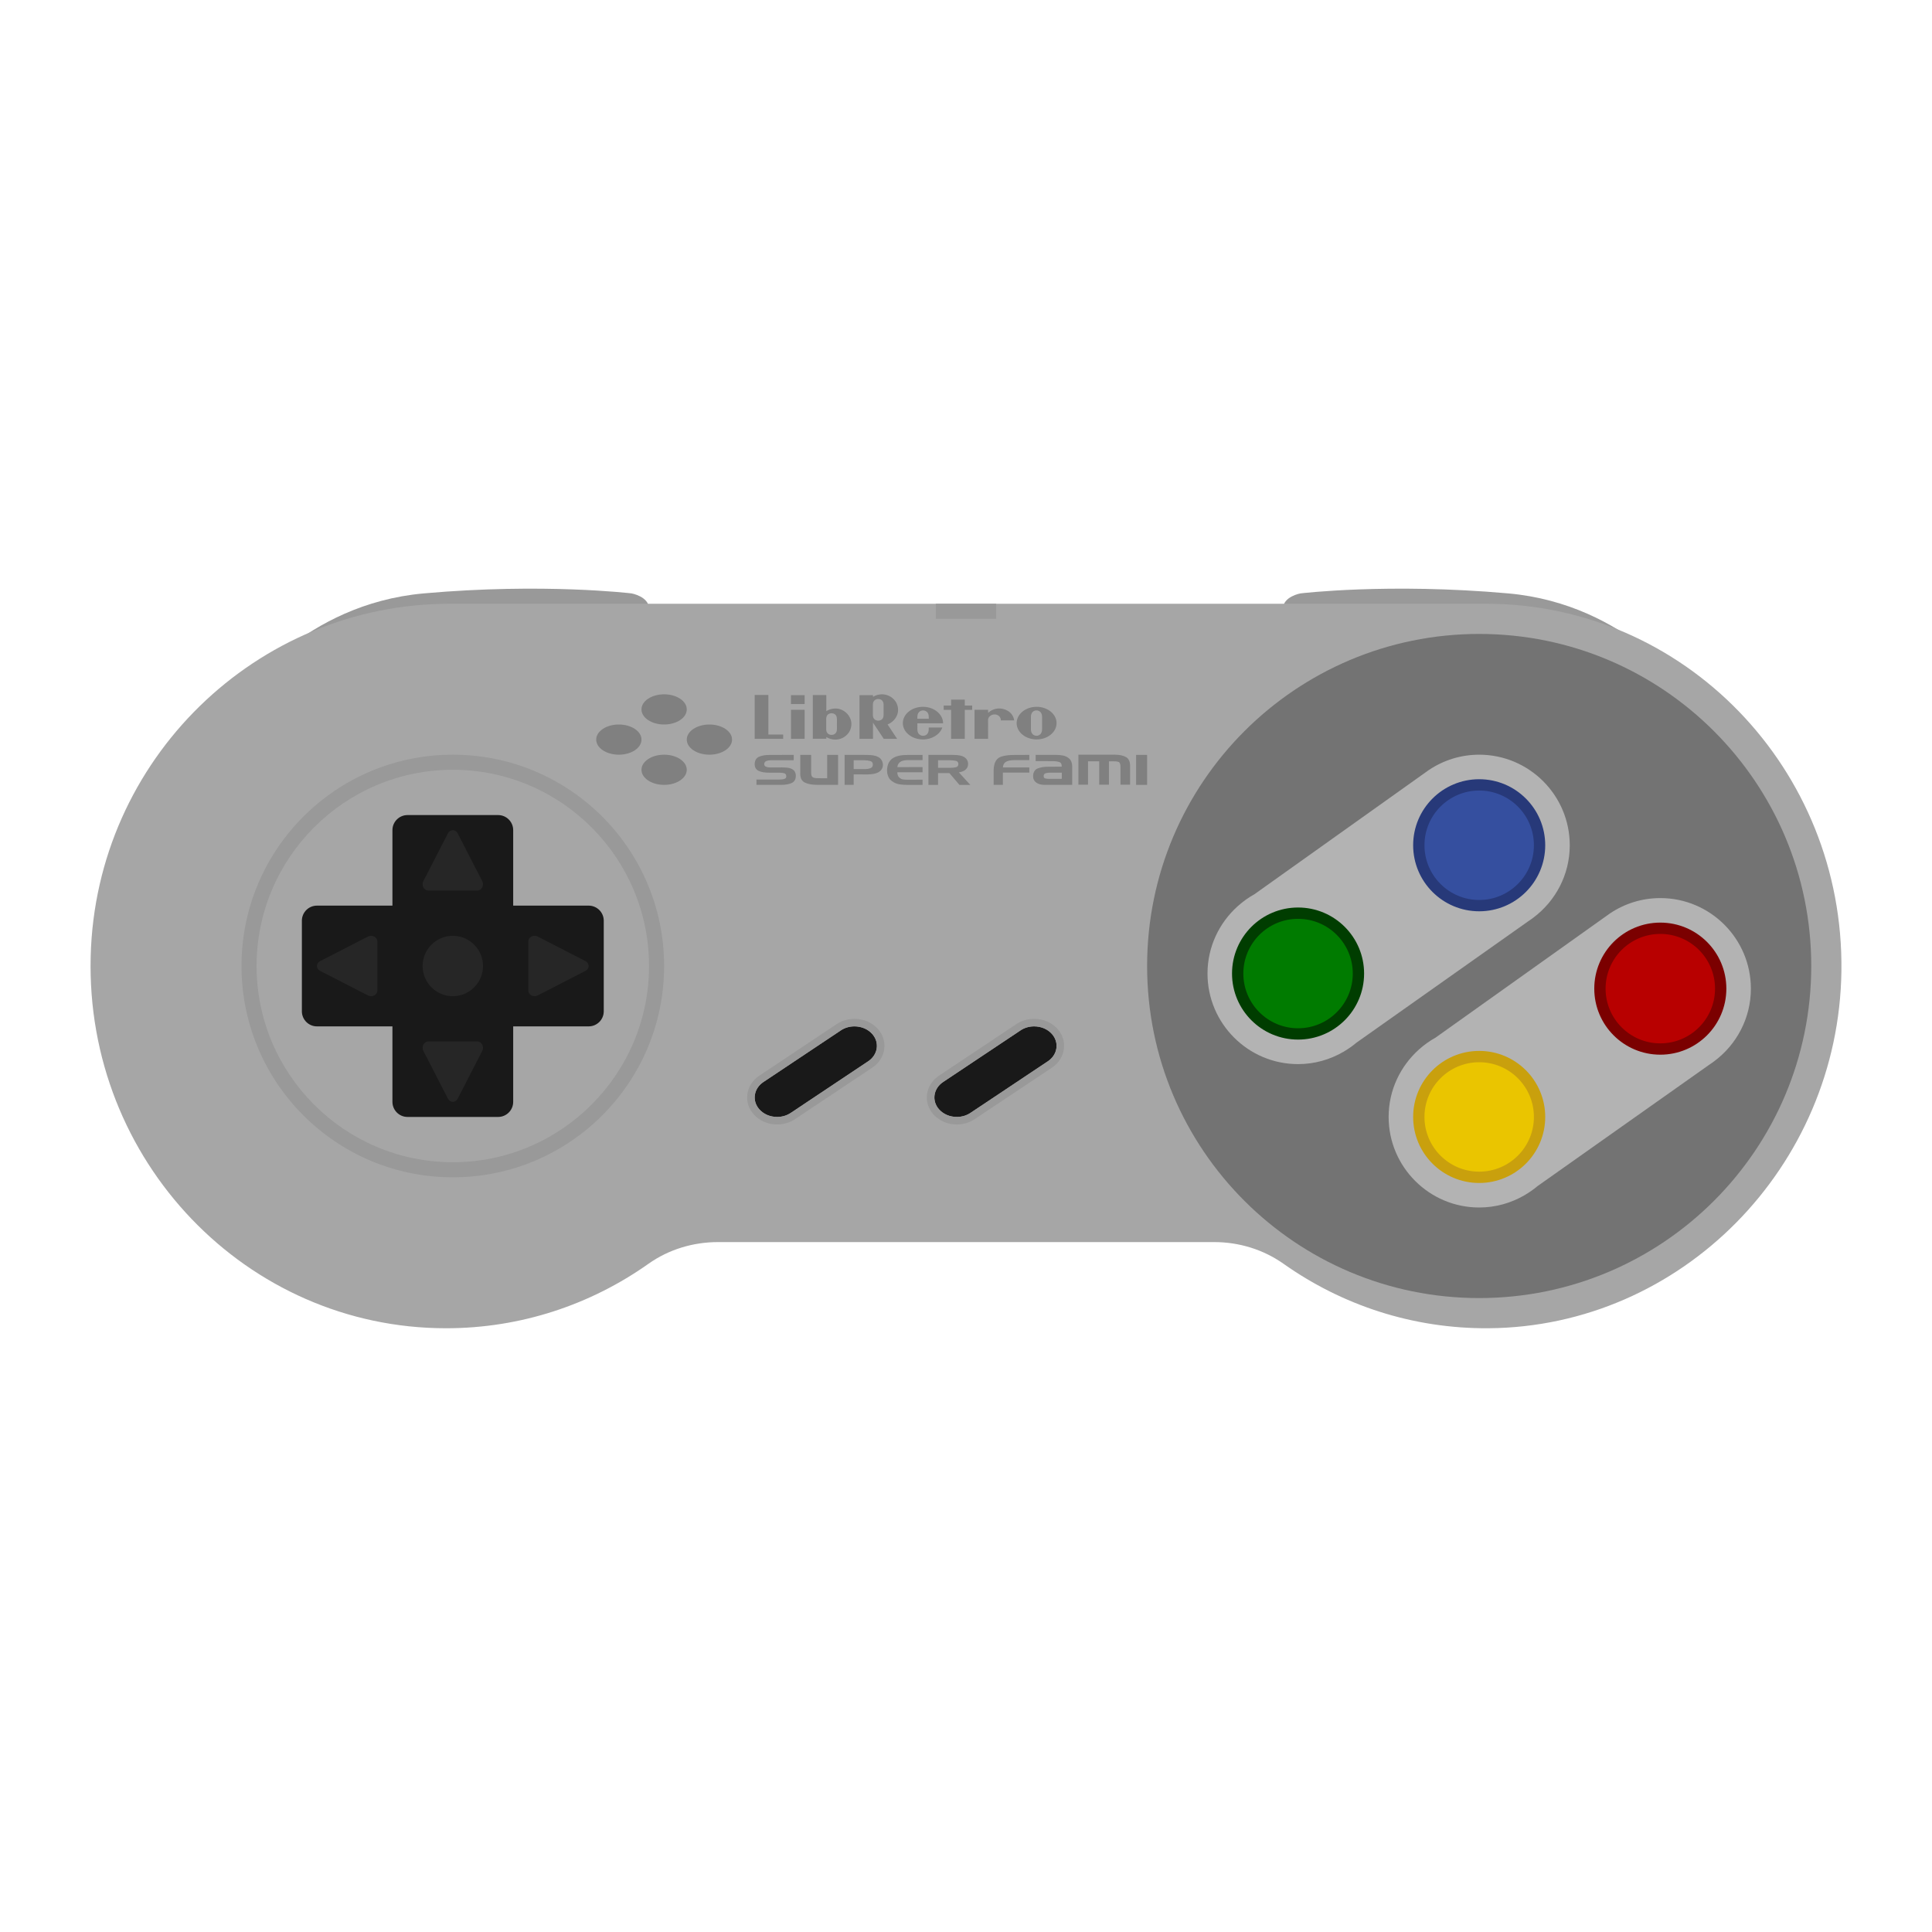
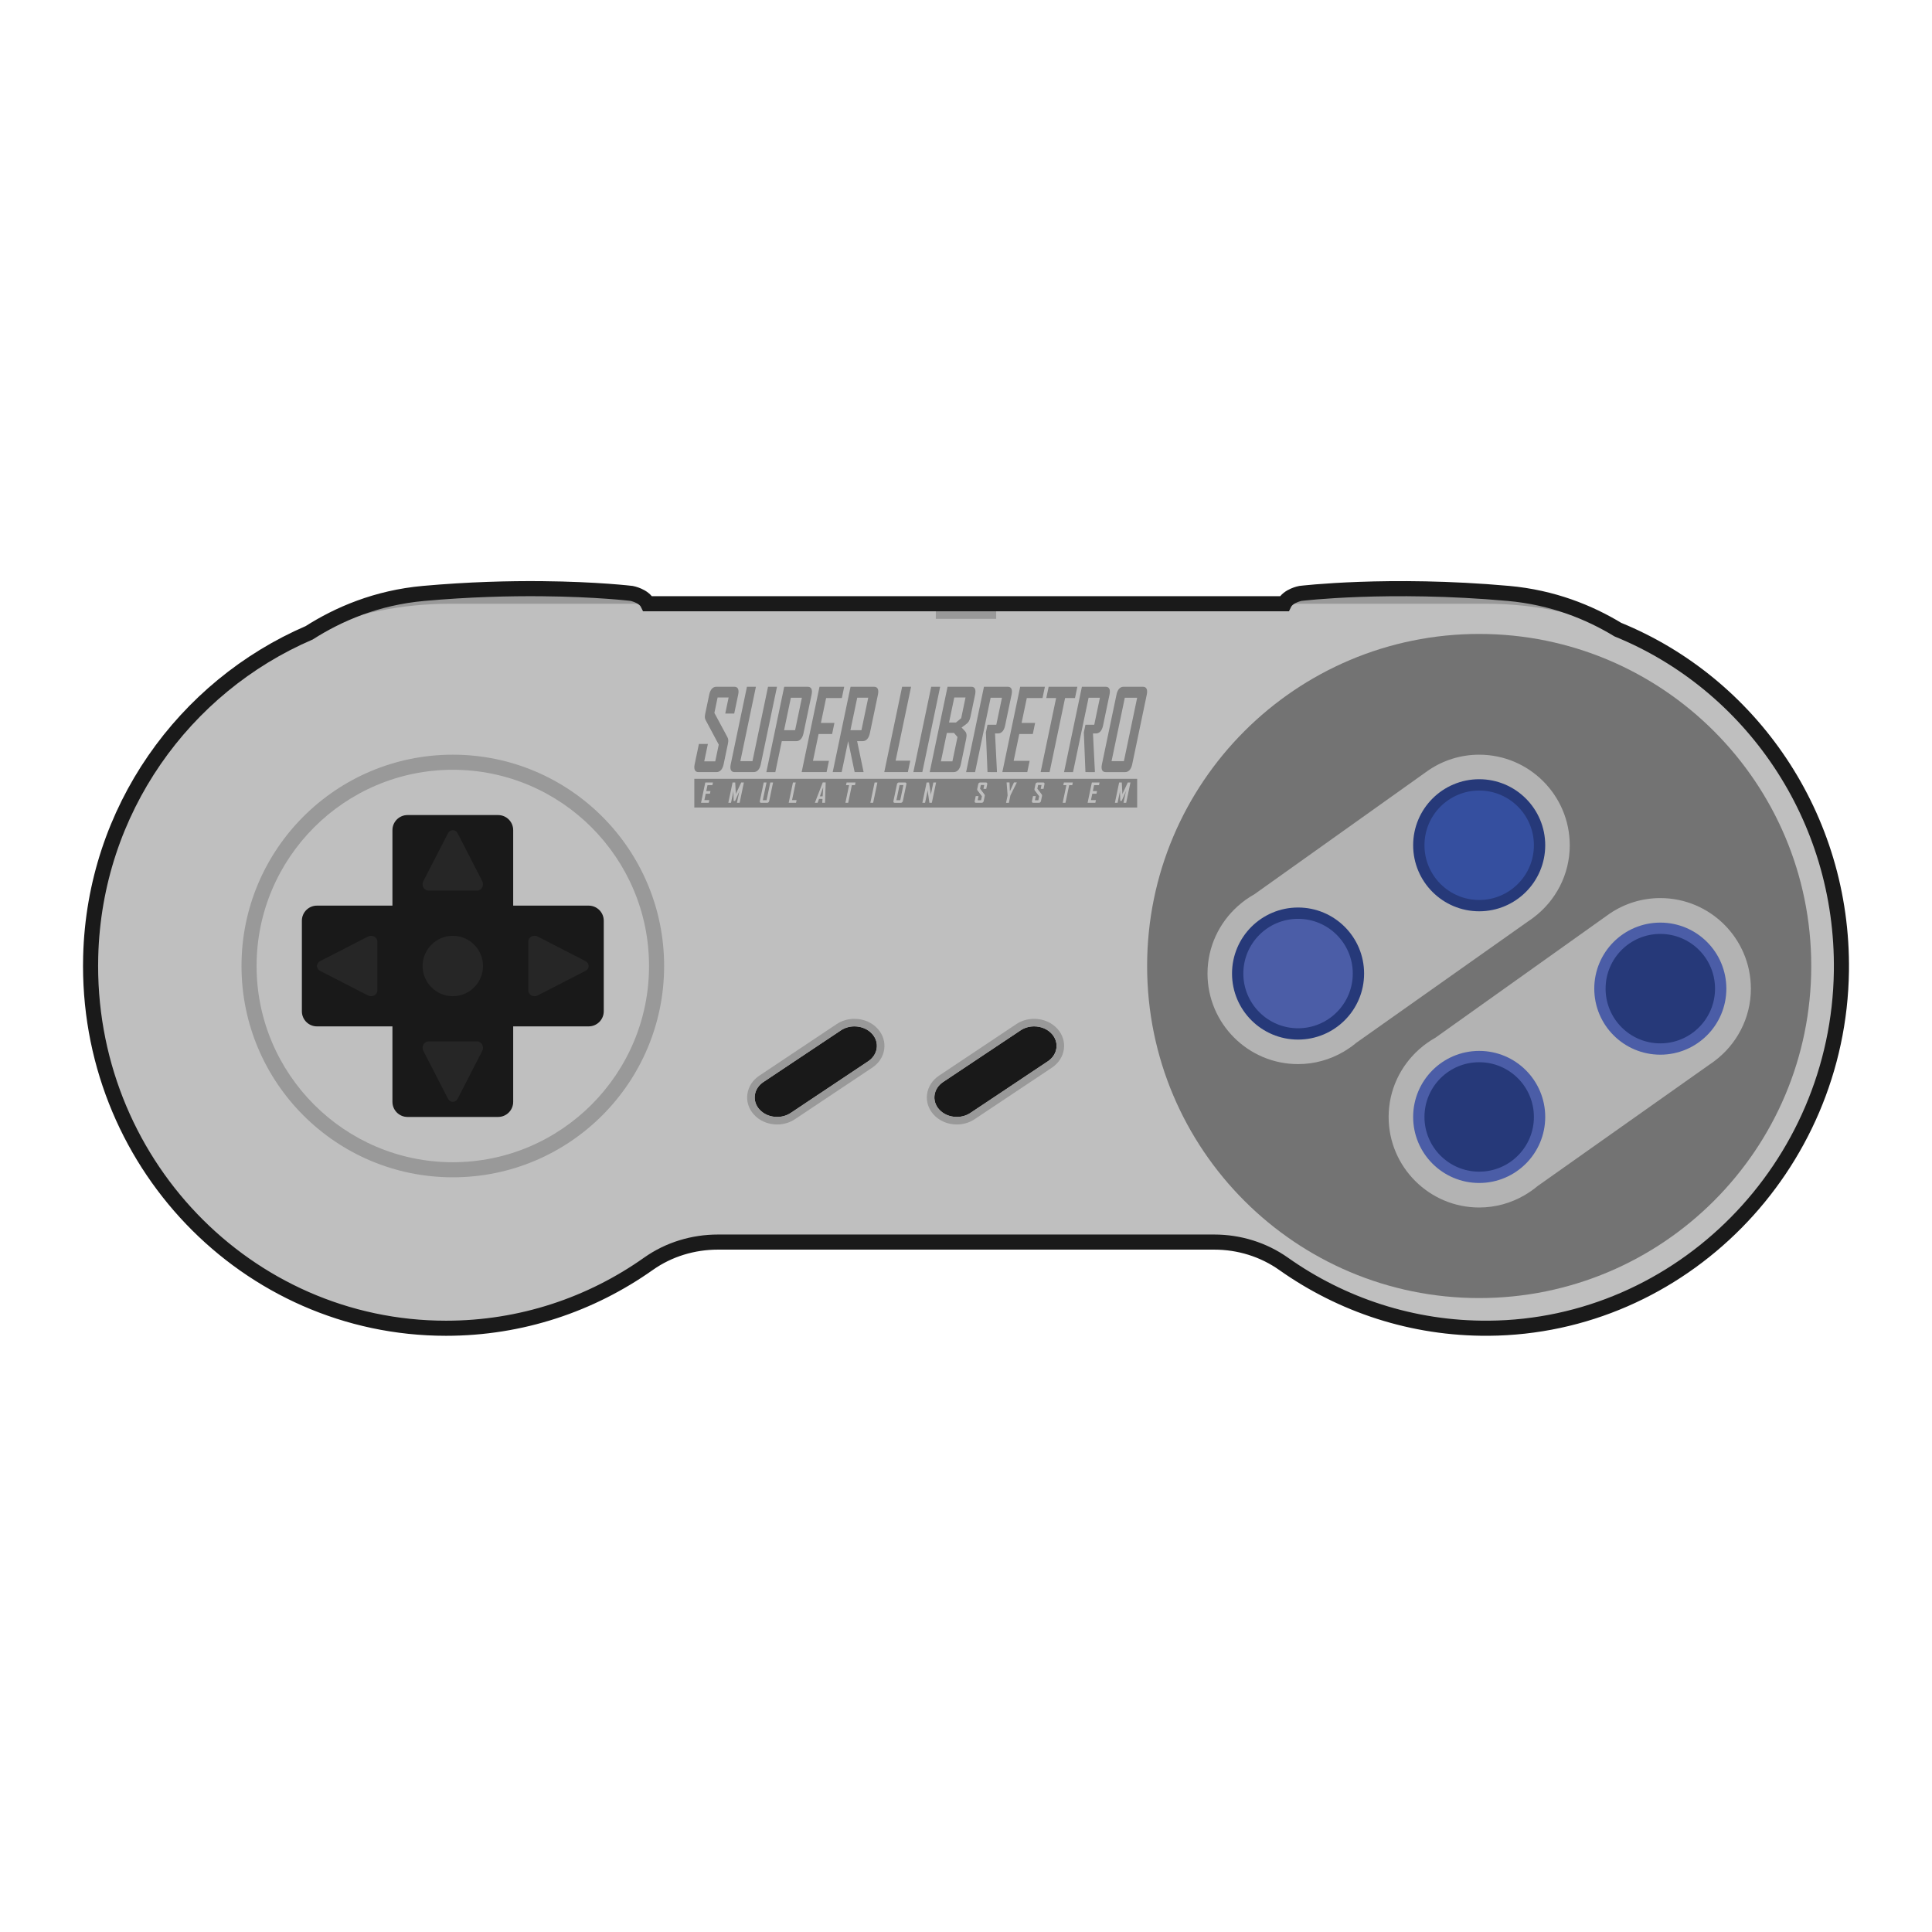
<svg xmlns="http://www.w3.org/2000/svg" viewBox="0 0 341.333 341.333" height="256" width="256" xml:space="preserve" id="svg2" version="1.1">
  <defs id="defs6">
    <clipPath id="clipPath18" clipPathUnits="userSpaceOnUse">
      <path id="path16" d="M 0,256 H 256 V 0 H 0 Z" />
    </clipPath>
    <clipPath id="clipPath26" clipPathUnits="userSpaceOnUse">
      <path id="path24" d="M 4,186 H 252 V 72 H 4 Z" />
    </clipPath>
  </defs>
  <g id="g22" transform="matrix(1.333333,0,0,-1.333333,0,341.3333)" />
  <path id="path38" style="fill:#999999;fill-opacity:1;fill-rule:nonzero;stroke:none;stroke-width:1.333" d="m 298.667,122.667 c 0,0 -11.031,-15.939 -32.192,-17.828 -21.161,-1.888 -36.721,0 -36.721,0 0,0 -3.061,0.54 -3.087,2.699 l 72,15.129" />
  <path id="path42" style="fill:#999999;fill-opacity:1;fill-rule:nonzero;stroke:none;stroke-width:1.333" d="m 42.667,122.667 c 0,0 11.031,-15.939 32.192,-17.828 21.161,-1.888 36.721,0 36.721,0 0,0 3.061,0.54 3.087,2.699 l -72,15.129" />
-   <path id="path46" style="fill:#a6a6a6;fill-opacity:1;fill-rule:nonzero;stroke:none;stroke-width:1.333" d="M 262.532,106.667 H 79.466 c -34.144,0 -62.557,27.509 -63.444,62.295 -0.923,36.125 27.539,65.705 62.779,65.705 13.292,0 25.617,-4.211 35.767,-11.391 3.593,-2.543 7.899,-3.832 12.275,-3.832 h 87.689 c 4.372,0 8.664,1.308 12.256,3.848 10.263,7.253 22.745,11.471 36.203,11.373 33.997,-0.248 61.868,-28.451 62.337,-63.095 0.484,-35.76 -27.816,-64.904 -62.796,-64.904" />
+   <path id="path46" style="fill:#bfbfbf;fill-opacity:1;fill-rule:nonzero;stroke:none;stroke-width:1.333" d="M 262.532,106.667 H 79.466 c -34.144,0 -62.557,27.509 -63.444,62.295 -0.923,36.125 27.539,65.705 62.779,65.705 13.292,0 25.617,-4.211 35.767,-11.391 3.593,-2.543 7.899,-3.832 12.275,-3.832 h 87.689 c 4.372,0 8.664,1.308 12.256,3.848 10.263,7.253 22.745,11.471 36.203,11.373 33.997,-0.248 61.868,-28.451 62.337,-63.095 0.484,-35.76 -27.816,-64.904 -62.796,-64.904" />
  <path id="path50" style="fill:#737373;fill-opacity:1;fill-rule:nonzero;stroke:none;stroke-width:1.333" d="m 320,170.667 c 0,32.401 -26.265,58.667 -58.667,58.667 -32.401,0 -58.667,-26.265 -58.667,-58.667 0,-32.401 26.265,-58.667 58.667,-58.667 32.401,0 58.667,26.265 58.667,58.667" />
  <path id="path54" style="fill:#191919;fill-opacity:1;fill-rule:nonzero;stroke:none;stroke-width:1.333" d="M 104,160 H 90.667 V 146.667 C 90.667,145.193 89.473,144 88,144 H 72 c -1.473,0 -2.667,1.193 -2.667,2.667 V 160 H 56 c -1.473,0 -2.667,1.193 -2.667,2.667 v 16 c 0,1.473 1.193,2.667 2.667,2.667 h 13.333 v 13.333 c 0,1.473 1.193,2.667 2.667,2.667 H 88 c 1.473,0 2.667,-1.193 2.667,-2.667 V 181.333 H 104 c 1.473,0 2.667,-1.193 2.667,-2.667 v -16 C 106.667,161.193 105.473,160 104,160" />
  <path id="path58" style="fill:#262626;fill-opacity:1;fill-rule:nonzero;stroke:none;stroke-width:1.333" d="m 74.667,170.667 c 0,-2.945 2.388,-5.333 5.333,-5.333 2.945,0 5.333,2.388 5.333,5.333 0,2.945 -2.388,5.333 -5.333,5.333 -2.945,0 -5.333,-2.388 -5.333,-5.333" />
  <path id="path62" style="fill:#b3b3b3;fill-opacity:1;fill-rule:nonzero;stroke:none;stroke-width:1.333" d="m 277.333,149.333 c 0,-8.823 -7.177,-16 -16,-16 -3.273,0 -6.319,0.992 -8.857,2.687 l -0.001,-0.003 -0.027,0.02 c -0.071,0.047 -0.137,0.099 -0.208,0.147 l -30.633,21.815 c -1.031,0.571 -1.983,1.26 -2.859,2.036 l -0.081,0.057 0.007,0.009 c -3.268,2.932 -5.34,7.173 -5.34,11.899 0,8.823 7.177,16 16,16 2.913,0 5.639,-0.795 7.993,-2.161 l 0.007,0.009 0.136,-0.095 c 0.767,-0.456 1.497,-0.964 2.175,-1.537 l 30.359,-21.455 c 0.313,-0.203 0.613,-0.42 0.911,-0.644 l 0.005,-0.003 v -0.001 c 3.885,-2.921 6.415,-7.555 6.415,-12.78" />
-   <path id="path66" style="fill:#007b00;fill-opacity:1;fill-rule:nonzero;stroke:#003d00;stroke-width:2;stroke-opacity:1;stroke-miterlimit:4;stroke-dasharray:none" d="m 229.333,161.333 c -5.891,0 -10.667,4.776 -10.667,10.667 0,5.891 4.776,10.667 10.667,10.667 5.891,0 10.667,-4.776 10.667,-10.667 0,-5.891 -4.776,-10.667 -10.667,-10.667" />
-   <path id="path74" style="fill:#354f9f;fill-opacity:1;fill-rule:nonzero;stroke:#273979;stroke-width:2;stroke-opacity:1;stroke-miterlimit:4;stroke-dasharray:none" d="m 261.333,138.667 c -5.891,0 -10.667,4.776 -10.667,10.667 0,5.891 4.776,10.667 10.667,10.667 5.891,0 10.667,-4.776 10.667,-10.667 0,-5.891 -4.776,-10.667 -10.667,-10.667" />
-   <path id="path82" style="fill:#b3b3b3;fill-opacity:1;fill-rule:nonzero;stroke:none;stroke-width:2;stroke-miterlimit:4;stroke-dasharray:none" d="m 309.333,174.667 c 0,-8.823 -7.177,-16 -16,-16 -3.273,0 -6.319,0.992 -8.857,2.687 l -10e-4,-0.003 -0.027,0.02 c -0.071,0.047 -0.137,0.099 -0.208,0.147 L 253.607,183.332 c -1.031,0.571 -1.983,1.26 -2.859,2.036 l -0.081,0.057 0.007,0.009 c -3.268,2.932 -5.34,7.173 -5.34,11.899 0,8.823 7.177,16 16,16 2.913,0 5.639,-0.795 7.993,-2.161 l 0.007,0.009 0.136,-0.095 c 0.767,-0.456 1.497,-0.964 2.175,-1.537 l 30.359,-21.455 c 0.313,-0.203 0.613,-0.42 0.911,-0.644 l 0.005,-0.003 v -0.001 c 3.885,-2.921 6.415,-7.555 6.415,-12.78" />
-   <path id="path86" style="fill:#eac500;fill-opacity:1;fill-rule:nonzero;stroke:#c9a00d;stroke-width:2;stroke-opacity:1;stroke-miterlimit:4;stroke-dasharray:none" d="m 261.333,186.667 c -5.891,0 -10.667,4.776 -10.667,10.667 0,5.891 4.776,10.667 10.667,10.667 5.891,0 10.667,-4.776 10.667,-10.667 0,-5.891 -4.776,-10.667 -10.667,-10.667" />
-   <path id="path94" style="fill:#b80000;fill-opacity:1;fill-rule:nonzero;stroke:#7b0000;stroke-width:2;stroke-opacity:1;stroke-miterlimit:4;stroke-dasharray:none" d="m 293.333,164 c -5.891,0 -10.667,4.776 -10.667,10.667 0,5.891 4.776,10.667 10.667,10.667 5.891,0 10.667,-4.776 10.667,-10.667 0,-5.891 -4.776,-10.667 -10.667,-10.667" />
+   <path id="path66" style="fill:#4b5da7;fill-opacity:1;fill-rule:nonzero;stroke:#263979;stroke-width:2;stroke-opacity:1;stroke-miterlimit:4;stroke-dasharray:none" d="m 229.333,161.333 c -5.891,0 -10.667,4.776 -10.667,10.667 0,5.891 4.776,10.667 10.667,10.667 5.891,0 10.667,-4.776 10.667,-10.667 0,-5.891 -4.776,-10.667 -10.667,-10.667" />
+   <path id="path74" style="fill:#354f9f;fill-opacity:1;fill-rule:nonzero;stroke:#263979;stroke-width:2;stroke-opacity:1;stroke-miterlimit:4;stroke-dasharray:none" d="m 261.333,138.667 c -5.891,0 -10.667,4.776 -10.667,10.667 0,5.891 4.776,10.667 10.667,10.667 5.891,0 10.667,-4.776 10.667,-10.667 0,-5.891 -4.776,-10.667 -10.667,-10.667" />
+   <path id="path82" style="fill:#b3b3b3;fill-opacity:1;fill-rule:nonzero;stroke:none;stroke-width:1.333" d="m 309.333,174.667 c 0,-8.823 -7.177,-16 -16,-16 -3.273,0 -6.319,0.992 -8.857,2.687 l -10e-4,-0.003 -0.027,0.02 c -0.071,0.047 -0.137,0.099 -0.208,0.147 L 253.607,183.332 c -1.031,0.571 -1.983,1.26 -2.859,2.036 l -0.081,0.057 0.007,0.009 c -3.268,2.932 -5.34,7.173 -5.34,11.899 0,8.823 7.177,16 16,16 2.913,0 5.639,-0.795 7.993,-2.161 l 0.007,0.009 0.136,-0.095 c 0.767,-0.456 1.497,-0.964 2.175,-1.537 l 30.359,-21.455 c 0.313,-0.203 0.613,-0.42 0.911,-0.644 l 0.005,-0.003 v -0.001 c 3.885,-2.921 6.415,-7.555 6.415,-12.78" />
+   <path id="path86" style="fill:#263979;fill-opacity:1;fill-rule:nonzero;stroke:#4b5da7;stroke-width:2;stroke-opacity:1;stroke-miterlimit:4;stroke-dasharray:none" d="m 261.333,186.667 c -5.891,0 -10.667,4.776 -10.667,10.667 0,5.891 4.776,10.667 10.667,10.667 5.891,0 10.667,-4.776 10.667,-10.667 0,-5.891 -4.776,-10.667 -10.667,-10.667" />
+   <path id="path94" style="fill:#263979;fill-opacity:1;fill-rule:nonzero;stroke:#4b5da7;stroke-width:2;stroke-opacity:1;stroke-miterlimit:4;stroke-dasharray:none" d="m 293.333,164 c -5.891,0 -10.667,4.776 -10.667,10.667 0,5.891 4.776,10.667 10.667,10.667 5.891,0 10.667,-4.776 10.667,-10.667 0,-5.891 -4.776,-10.667 -10.667,-10.667" />
  <path id="path102" style="fill:#191919;fill-opacity:1;fill-rule:nonzero;stroke:none;stroke-width:1.333" d="m 185.85,182.681 c -0.756,-0.857 -1.903,-1.348 -3.147,-1.348 -0.877,0 -1.711,0.245 -2.408,0.712 l -13.665,9.111 c -1.733,1.156 -2.061,3.323 -0.732,4.829 0.756,0.856 1.903,1.348 3.147,1.348 0.877,0 1.711,-0.247 2.408,-0.712 l 13.665,-9.111 c 1.733,-1.156 2.061,-3.323 0.732,-4.829" />
  <path id="path106" style="fill:#999999;fill-opacity:1;fill-rule:nonzero;stroke:none;stroke-width:1.333" d="m 182.703,180 c -1.143,0 -2.232,0.324 -3.149,0.936 l -13.664,9.111 c -1.167,0.779 -1.935,1.975 -2.105,3.281 -0.167,1.28 0.228,2.536 1.113,3.539 1.009,1.144 2.52,1.8 4.147,1.8 1.141,0 2.229,-0.324 3.148,-0.936 L 185.858,188.62 c 1.167,-0.779 1.935,-1.975 2.105,-3.281 0.167,-1.28 -0.229,-2.536 -1.113,-3.54 C 185.841,180.656 184.33,180 182.703,180 m 0,1.333 c 1.244,0 2.391,0.491 3.147,1.348 1.329,1.507 1.001,3.673 -0.732,4.829 l -13.665,9.111 c -0.697,0.465 -1.531,0.712 -2.408,0.712 -1.244,0 -2.391,-0.492 -3.147,-1.348 -1.329,-1.507 -1.001,-3.673 0.732,-4.829 l 13.665,-9.111 c 0.697,-0.467 1.531,-0.712 2.408,-0.712" />
  <path id="path110" style="fill:#191919;fill-opacity:1;fill-rule:nonzero;stroke:none;stroke-width:1.333" d="m 150.958,181.333 c -0.877,0 -1.711,0.245 -2.408,0.712 L 134.884,191.156 c -0.84,0.56 -1.379,1.371 -1.516,2.283 -0.139,0.912 0.14,1.816 0.784,2.547 0.756,0.856 1.903,1.348 3.147,1.348 0.877,0 1.711,-0.247 2.408,-0.712 l 13.665,-9.111 c 0.839,-0.56 1.377,-1.371 1.516,-2.283 0.139,-0.912 -0.14,-1.816 -0.784,-2.547 -0.756,-0.857 -1.903,-1.348 -3.147,-1.348" />
  <path id="path114" style="fill:#999999;fill-opacity:1;fill-rule:nonzero;stroke:none;stroke-width:1.333" d="m 150.958,180 c -1.143,0 -2.232,0.324 -3.149,0.936 l -13.664,9.111 c -1.155,0.771 -1.9,1.904 -2.095,3.192 -0.199,1.309 0.193,2.597 1.103,3.628 1.009,1.144 2.52,1.8 4.147,1.8 1.141,0 2.229,-0.324 3.148,-0.936 l 13.664,-9.111 c 1.156,-0.771 1.9,-1.904 2.096,-3.192 0.199,-1.309 -0.193,-2.597 -1.103,-3.628 -1.009,-1.144 -2.521,-1.8 -4.147,-1.8 m 0,1.333 c 1.244,0 2.391,0.491 3.147,1.348 0.644,0.731 0.923,1.635 0.784,2.547 -0.139,0.912 -0.677,1.723 -1.516,2.283 l -13.665,9.111 c -0.697,0.465 -1.531,0.712 -2.408,0.712 -1.244,0 -2.391,-0.492 -3.147,-1.348 -0.644,-0.731 -0.923,-1.635 -0.784,-2.547 0.137,-0.912 0.676,-1.723 1.516,-2.283 l 13.665,-9.111 c 0.697,-0.467 1.531,-0.712 2.408,-0.712" />
  <path id="path118" style="fill:#262626;fill-opacity:1;fill-rule:nonzero;stroke:none;stroke-width:1.333" d="m 56.556,169.809 8.443,-4.341 c 0.741,-0.381 1.668,0.095 1.668,0.857 v 8.683 c 0,0.763 -0.927,1.239 -1.668,0.859 l -8.443,-4.341 c -0.741,-0.381 -0.741,-1.335 0,-1.716" />
  <path id="path122" style="fill:#262626;fill-opacity:1;fill-rule:nonzero;stroke:none;stroke-width:1.333" d="m 103.444,171.524 -8.443,4.341 c -0.741,0.381 -1.668,-0.095 -1.668,-0.857 v -8.683 c 0,-0.763 0.927,-1.239 1.668,-0.859 l 8.443,4.341 c 0.741,0.381 0.741,1.335 0,1.716" />
  <path id="path126" style="fill:#262626;fill-opacity:1;fill-rule:nonzero;stroke:none;stroke-width:1.333" d="m 80.857,147.223 4.341,8.443 c 0.381,0.741 -0.095,1.668 -0.857,1.668 h -8.683 c -0.763,0 -1.239,-0.927 -0.859,-1.668 l 4.341,-8.443 c 0.381,-0.741 1.335,-0.741 1.716,0" />
  <path id="path130" style="fill:#262626;fill-opacity:1;fill-rule:nonzero;stroke:none;stroke-width:1.333" d="M 79.143,194.111 74.801,185.668 C 74.42,184.927 74.896,184 75.659,184 h 8.683 c 0.763,0 1.239,0.927 0.859,1.668 l -4.341,8.443 c -0.381,0.741 -1.335,0.741 -1.716,0" />
  <path id="path134" style="fill:#999999;fill-opacity:1;fill-rule:nonzero;stroke:none;stroke-width:1.333" d="m 80,133.333 c -20.619,0 -37.333,16.715 -37.333,37.333 0,20.619 16.715,37.333 37.333,37.333 20.619,0 37.333,-16.715 37.333,-37.333 0,-20.619 -16.715,-37.333 -37.333,-37.333 m 0,2.667 c 19.115,0 34.667,15.552 34.667,34.667 0,19.115 -15.552,34.667 -34.667,34.667 -19.115,0 -34.667,-15.552 -34.667,-34.667 0,-19.115 15.552,-34.667 34.667,-34.667" />
  <path d="m 176,109.333 h -10.667 v -2.667 H 176 Z" style="fill:#999999;fill-opacity:1;fill-rule:nonzero;stroke:none;stroke-width:1.333" id="path136" />
-   <path id="path140" style="fill:#808080;fill-opacity:1;fill-rule:nonzero;stroke:none;stroke-width:1.333" d="m 136.254,134.312 c -0.347,0.005 -0.641,0.055 -0.877,0.152 -0.24,0.096 -0.357,0.279 -0.357,0.549 0,0.207 0.1,0.355 0.301,0.443 0.205,0.088 0.441,0.133 0.712,0.133 l 2.129,-0.008 c 0.08,0.005 0.159,0.008 0.245,0.008 0.084,0 0.171,0.001 0.253,0.007 0.251,0.009 0.496,0.039 0.736,0.085 0.243,0.047 0.453,0.131 0.641,0.255 0.169,0.108 0.299,0.237 0.381,0.391 0.087,0.152 0.139,0.309 0.16,0.473 0.007,0.049 0.013,0.096 0.017,0.143 0.003,0.047 0.007,0.095 0.007,0.144 -0.017,0.615 -0.26,1.032 -0.736,1.252 -0.477,0.219 -1.123,0.328 -1.941,0.328 h -4.28 v -0.944 h 4.027 c 0.353,0.004 0.663,-0.035 0.919,-0.12 0.26,-0.083 0.364,-0.272 0.316,-0.568 -0.035,-0.231 -0.16,-0.373 -0.371,-0.427 -0.216,-0.055 -0.469,-0.084 -0.76,-0.089 l -1.893,-0.007 c -0.791,0.004 -1.412,-0.105 -1.869,-0.328 -0.461,-0.225 -0.687,-0.629 -0.68,-1.215 0.017,-0.615 0.263,-1.035 0.741,-1.259 0.479,-0.224 1.128,-0.336 1.947,-0.336 l 4.207,-0.007 v 0.944 z" />
-   <path id="path144" style="fill:#808080;fill-opacity:1;fill-rule:nonzero;stroke:none;stroke-width:1.333" d="m 144.435,138.667 c -0.96,-0.007 -1.709,-0.144 -2.247,-0.412 -0.536,-0.269 -0.803,-0.781 -0.803,-1.539 v -3.348 h 1.927 v 3.188 c 0,0.368 0.081,0.615 0.248,0.743 0.167,0.128 0.509,0.192 1.028,0.192 l 1.552,0.009 v -4.132 h 1.925 v 5.299 z" />
-   <path id="path148" style="fill:#808080;fill-opacity:1;fill-rule:nonzero;stroke:none;stroke-width:1.333" d="m 152.68,134.312 h -1.857 v 1.565 h 1.951 c 0.391,0 0.725,-0.053 1.008,-0.16 0.284,-0.105 0.425,-0.311 0.425,-0.616 0.013,-0.339 -0.135,-0.553 -0.449,-0.645 -0.317,-0.091 -0.673,-0.137 -1.077,-0.137 z m 0.021,-0.944 c 0.007,0.005 0.016,0.007 0.027,0.007 h 0.024 0.404 c 0.135,0 0.269,0.005 0.404,0.015 0.239,0.009 0.477,0.033 0.716,0.069 0.237,0.037 0.459,0.097 0.663,0.181 0.376,0.153 0.641,0.363 0.801,0.628 0.159,0.265 0.241,0.544 0.248,0.833 0.007,0.267 -0.059,0.523 -0.197,0.768 -0.137,0.245 -0.365,0.449 -0.683,0.612 -0.269,0.133 -0.56,0.221 -0.875,0.261 -0.313,0.043 -0.635,0.069 -0.96,0.079 h -0.255 -0.256 l -1.94,-0.007 v 1.852 h -1.603 v -5.299 z" />
-   <path id="path152" style="fill:#808080;fill-opacity:1;fill-rule:nonzero;stroke:none;stroke-width:1.333" d="m 159.033,134.619 c -0.291,0.213 -0.453,0.517 -0.492,0.912 l 4.449,-0.008 v 0.923 h -4.46 c 0,0.187 0.031,0.367 0.091,0.539 0.061,0.173 0.183,0.331 0.367,0.472 0.167,0.133 0.357,0.216 0.583,0.248 0.221,0.032 0.451,0.048 0.687,0.048 h 0.048 0.048 l 2.637,-0.008 v 0.923 h -2.713 c -0.433,0 -0.849,-0.027 -1.251,-0.081 -0.403,-0.055 -0.78,-0.179 -1.133,-0.376 -0.427,-0.241 -0.724,-0.535 -0.895,-0.881 -0.169,-0.348 -0.263,-0.703 -0.277,-1.067 -0.007,-0.079 -0.009,-0.156 -0.003,-0.229 0.003,-0.073 0.007,-0.147 0.013,-0.221 0.08,-0.836 0.405,-1.452 0.984,-1.845 0.579,-0.393 1.449,-0.589 2.603,-0.589 l 2.672,-0.008 v 0.923 h -2.637 c -0.589,0.005 -1.029,0.115 -1.32,0.328" />
-   <path id="path156" style="fill:#808080;fill-opacity:1;fill-rule:nonzero;stroke:none;stroke-width:1.333" d="m 167.81,134.312 h -2.084 v 1.336 h 2.084 c 0.015,0.004 0.029,0.007 0.044,0.007 h 0.044 c 0.359,0 0.688,-0.035 0.985,-0.107 0.296,-0.071 0.439,-0.26 0.432,-0.564 0,-0.315 -0.155,-0.505 -0.465,-0.569 -0.311,-0.063 -0.659,-0.096 -1.04,-0.096 z m 0.403,-0.944 c 0.084,0.005 0.165,0.007 0.241,0.007 0.081,0 0.161,0.003 0.243,0.008 0.307,0.009 0.611,0.041 0.908,0.096 0.292,0.053 0.556,0.155 0.78,0.303 0.201,0.127 0.355,0.277 0.453,0.449 0.103,0.172 0.165,0.349 0.187,0.532 0,0.035 0.004,0.068 0.008,0.103 0.004,0.035 0.004,0.069 0.004,0.104 0.007,0.368 -0.121,0.687 -0.389,0.956 -0.267,0.268 -0.68,0.445 -1.241,0.535 l 2.015,2.207 h -1.915 l -1.776,-2.083 h -2.004 v 2.083 h -1.699 v -5.299 z" />
-   <path id="path160" style="fill:#808080;fill-opacity:1;fill-rule:nonzero;stroke:none;stroke-width:1.333" d="m 176.256,134.04 c 0.472,-0.443 1.509,-0.664 3.107,-0.664 l 2.488,-0.008 v 0.923 h -2.628 c -0.683,0.009 -1.187,0.111 -1.507,0.303 -0.32,0.192 -0.5,0.524 -0.535,0.996 l 4.669,-0.007 v 0.915 h -4.669 v 2.169 h -1.632 v -2.436 c 0,-1.017 0.235,-1.748 0.707,-2.191" />
-   <path id="path164" style="fill:#808080;fill-opacity:1;fill-rule:nonzero;stroke:none;stroke-width:1.333" d="m 197.001,133.333 c 0.825,0.013 1.468,0.153 1.939,0.423 0.469,0.268 0.707,0.777 0.719,1.528 v 3.348 h -1.701 v -3.177 c 0,-0.496 -0.127,-0.783 -0.38,-0.86 -0.256,-0.076 -0.639,-0.108 -1.148,-0.095 -0.08,0.007 -0.163,0.009 -0.249,0.009 h -0.26 v 4.123 h -1.721 v -4.132 h -1.979 v 4.132 h -1.697 v -5.299 z" />
-   <path d="m 200.717,133.368 h 1.949 v 5.299 h -1.949 z" style="fill:#808080;fill-opacity:1;fill-rule:nonzero;stroke:none;stroke-width:1.333" id="path166" />
-   <path id="path170" style="fill:#808080;fill-opacity:1;fill-rule:nonzero;stroke:none;stroke-width:1.333" d="m 185.352,137.601 h 2.239 v -1.096 h -2.109 c -0.016,0.007 -0.033,0.009 -0.049,0.009 h -0.051 c -0.243,0.007 -0.464,0.043 -0.669,0.107 -0.205,0.064 -0.315,0.212 -0.323,0.447 -0.017,0.261 0.076,0.416 0.276,0.463 0.201,0.047 0.432,0.073 0.687,0.08 z m 1.289,-4.233 c 0.393,0.007 0.769,0.043 1.139,0.107 0.364,0.063 0.691,0.209 0.983,0.436 0.247,0.188 0.419,0.409 0.52,0.663 0.096,0.256 0.145,0.517 0.145,0.785 v 3.308 h -4.808 c -0.695,0 -1.227,-0.149 -1.595,-0.447 -0.369,-0.3 -0.536,-0.713 -0.499,-1.243 0.059,-0.636 0.348,-1.048 0.859,-1.237 0.515,-0.188 1.129,-0.281 1.841,-0.281 l 2.352,-0.009 c 0.025,-0.435 -0.117,-0.707 -0.431,-0.815 -0.315,-0.107 -0.712,-0.161 -1.189,-0.161 l -2.984,-0.009 v -1.096 z" />
-   <path id="path174" style="fill:#808080;fill-opacity:1;fill-rule:nonzero;stroke:none;stroke-width:1.333" d="m 168.035,123.608 h 2.415 v 1.039 h 1.305 v 0.764 h -1.305 l 0.003,5.124 h -2.419 l 0.001,-5.124 h -1.312 v -0.763 h 1.315 z" />
-   <path d="M 139.747,125.401 H 142.16 v 5.133 h -2.413 z" style="fill:#808080;fill-opacity:1;fill-rule:nonzero;stroke:none;stroke-width:1.333" id="path176" />
-   <path d="M 139.741,122.813 H 142.16 v 1.577 h -2.419 z" style="fill:#808080;fill-opacity:1;fill-rule:nonzero;stroke:none;stroke-width:1.333" id="path178" />
-   <path id="path182" style="fill:#808080;fill-opacity:1;fill-rule:nonzero;stroke:none;stroke-width:1.333" d="m 184.11,127.751 v 0 c 0,0.015 -0.001,0.777 -0.001,1.084 0,0.819 -0.503,1.156 -0.988,1.156 -0.483,0 -0.987,-0.337 -0.987,-1.156 v -1.105 c 0,0 0.001,-0.761 0.001,-1.071 0,-0.815 0.505,-1.151 0.985,-1.151 0.483,0 0.988,0.336 0.988,1.151 0,0.309 0,0.885 0.001,1.092 v -10e-4 z m -0.969,-2.877 c -1.948,0 -3.528,1.291 -3.528,2.881 0,1.593 1.58,2.883 3.528,2.883 1.948,0 3.527,-1.289 3.527,-2.883 0,-1.591 -1.579,-2.881 -3.527,-2.881" />
-   <path id="path186" style="fill:#808080;fill-opacity:1;fill-rule:nonzero;stroke:none;stroke-width:1.333" d="m 145.967,127.009 c 0,-0.796 0.571,-0.997 0.945,-0.997 0.384,0 0.947,0.201 0.947,0.997 0,0.261 -10e-4,0.913 -10e-4,0.913 0,0 10e-4,0.641 10e-4,0.915 0,0.792 -0.563,1 -0.945,1 -0.376,0 -0.947,-0.208 -0.947,-1 v -0.911 z m -2.365,-4.211 v 7.72 h 2.388 c 0,0 0.001,-0.251 0.001,-0.296 0.923,0.556 1.964,0.555 2.777,0.192 0.216,-0.099 1.651,-0.759 1.651,-2.547 0,-1.353 -1.331,-2.835 -3.068,-2.687 -0.573,0.048 -0.981,0.248 -1.365,0.459 v -2.841 z" />
-   <path id="path190" style="fill:#808080;fill-opacity:1;fill-rule:nonzero;stroke:none;stroke-width:1.333" d="m 162.234,125.979 c 0.188,-0.316 0.533,-0.468 0.848,-0.468 v 0 h 0.001 -0.001 c 0.316,0 0.663,0.152 0.851,0.468 0.152,0.256 0.16,0.556 0.156,1.008 h -2.015 c -0.004,-0.452 0.005,-0.752 0.16,-1.008 m 1.848,2.867 c 0,0.94 -0.643,1.148 -0.999,1.148 -0.357,0 -1.009,-0.208 -1.009,-1.148 0,-0.281 0.001,-1.06 0.001,-1.06 0,0 4.545,10e-4 4.545,0 0,-1.593 -1.597,-2.912 -3.56,-2.912 -1.963,0 -3.553,1.291 -3.553,2.883 0,1.592 1.591,2.883 3.553,2.883 1.628,0 3.004,-0.895 3.424,-2.105 l -2.404,0.001 c 0,0 0.001,0.021 0.001,0.311" />
-   <path id="path194" style="fill:#808080;fill-opacity:1;fill-rule:nonzero;stroke:none;stroke-width:1.333" d="m 135.75,129.772 v -6.993 h -2.417 v 6.993 0.763 h 2.417 2.615 v -0.763 z" />
-   <path id="path198" style="fill:#808080;fill-opacity:1;fill-rule:nonzero;stroke:none;stroke-width:1.333" d="m 176.817,127.28 h 2.365 c -0.244,-1.657 -1.857,-2.137 -2.688,-2.116 -0.797,0.023 -1.461,0.352 -1.924,0.776 -0.003,-0.127 0,-0.541 0,-0.541 l -2.395,0.003 -0.003,5.133 h 2.397 c 0,0 -0.003,-3.153 -0.003,-3.371 0,-0.448 0.489,-0.947 1.147,-0.947 0.656,0 1.103,0.499 1.103,0.947 z" />
-   <path id="path202" style="fill:#808080;fill-opacity:1;fill-rule:nonzero;stroke:none;stroke-width:1.333" d="m 154.215,125.407 v -0.911 c 0,-0.792 0.571,-1 0.947,-1 0.383,0 0.945,0.208 0.945,1 0,0.273 -0.001,0.915 -0.001,0.915 0,0 0.001,0.651 0.001,0.913 0,0.795 -0.563,0.997 -0.947,0.997 -0.375,0 -0.945,-0.203 -0.945,-0.997 z m 4.452,0.057 c 0,-1.787 -1.435,-2.448 -1.651,-2.545 -0.813,-0.363 -1.855,-0.364 -2.777,0.192 0,-0.047 -0.001,-0.296 -0.001,-0.296 h -2.388 v 7.72 h 2.384 v -2.841 c 0.009,0.005 0.02,0.011 0.031,0.016 l 1.868,2.825 h 2.365 l -1.687,-2.549 c 1.107,-0.417 1.856,-1.505 1.856,-2.521" />
-   <path id="path206" style="fill:#808080;fill-opacity:1;fill-rule:nonzero;stroke:none;stroke-width:1.333" d="m 121.333,125.333 c 0,1.473 -1.791,2.667 -4,2.667 -2.209,0 -4,-1.193 -4,-2.667 0,-1.473 1.791,-2.667 4,-2.667 2.209,0 4,1.193 4,2.667" />
-   <path id="path210" style="fill:#808080;fill-opacity:1;fill-rule:nonzero;stroke:none;stroke-width:1.333" d="m 113.333,130.667 c 0,1.473 -1.791,2.667 -4,2.667 -2.209,0 -4,-1.193 -4,-2.667 0,-1.473 1.791,-2.667 4,-2.667 2.209,0 4,1.193 4,2.667" />
-   <path id="path214" style="fill:#808080;fill-opacity:1;fill-rule:nonzero;stroke:none;stroke-width:1.333" d="m 129.333,130.667 c 0,1.473 -1.791,2.667 -4,2.667 -2.209,0 -4,-1.193 -4,-2.667 0,-1.473 1.791,-2.667 4,-2.667 2.209,0 4,1.193 4,2.667" />
-   <path id="path218" style="fill:#808080;fill-opacity:1;fill-rule:nonzero;stroke:none;stroke-width:1.333" d="m 121.333,136 c 0,1.473 -1.791,2.667 -4,2.667 -2.209,0 -4,-1.193 -4,-2.667 0,-1.473 1.791,-2.667 4,-2.667 2.209,0 4,1.193 4,2.667" />
+   <path id="path140" style="fill:#808080;fill-opacity:1;fill-rule:nonzero;stroke:none;stroke-width:1.333" d="m 126.593,136.41 h -3.196 c -0.611,0 -0.855,-0.493 -0.669,-1.381 l 0.751,-3.592 h 1.585 l -0.644,3.079 h 1.945 l 0.619,-2.96 -2.287,-4.283 c -0.193,-0.335 -0.215,-0.632 -0.096,-1.204 l 0.703,-3.355 c 0.185,-0.888 0.635,-1.381 1.247,-1.381 h 3.196 c 0.612,0 0.856,0.493 0.675,1.361 l -0.705,3.375 h -1.585 l 0.595,-2.841 h -1.945 l -0.569,2.724 2.291,4.261 c 0.189,0.356 0.212,0.652 0.092,1.224 l -0.752,3.592 c -0.185,0.888 -0.636,1.381 -1.248,1.381" />
+   <path id="path144" style="fill:#808080;fill-opacity:1;fill-rule:nonzero;stroke:none;stroke-width:1.333" d="m 133.148,136.41 h -3.376 c -0.625,0 -0.856,-0.493 -0.671,-1.381 l 2.865,-13.696 h 1.584 l -2.749,13.143 h 2.14 l 2.748,-13.143 h 1.585 l -2.865,13.696 c -0.185,0.888 -0.635,1.381 -1.261,1.381" />
+   <path id="path148" style="fill:#808080;fill-opacity:1;fill-rule:nonzero;stroke:none;stroke-width:1.333" d="m 141.674,123.267 h -1.947 l -1.2,5.743 h 1.945 z m -0.981,7.677 h -2.571 l -1.143,5.467 h -1.584 l 3.153,-15.077 h 4.155 c 0.625,0 0.869,0.493 0.684,1.381 l -1.428,6.828 c -0.185,0.888 -0.64,1.401 -1.267,1.401" />
+   <path id="path152" style="fill:#808080;fill-opacity:1;fill-rule:nonzero;stroke:none;stroke-width:1.333" d="m 141.632,136.41 3.153,-15.077 h 4.363 l -0.416,1.993 h -2.78 l -0.92,4.4 h 2.389 l -0.408,1.955 h -2.391 l -0.991,4.736 h 2.821 l -0.417,1.993 z" />
+   <path id="path156" style="fill:#808080;fill-opacity:1;fill-rule:nonzero;stroke:none;stroke-width:1.333" d="m 156.228,136.41 3.153,-15.077 h 1.583 l -2.732,13.065 h 2.585 l -0.42,2.012 z" />
+   <path id="path160" style="fill:#808080;fill-opacity:1;fill-rule:nonzero;stroke:none;stroke-width:1.333" d="m 161.366,136.41 3.153,-15.077 h 1.583 l -3.152,15.077 z" />
+   <path id="path164" style="fill:#808080;fill-opacity:1;fill-rule:nonzero;stroke:none;stroke-width:1.333" d="m 169.164,130.213 -0.627,-0.729 h -1.251 l -1.052,5.032 h 2.029 z m 1.419,-6.985 h -1.988 l -0.924,4.42 h 1.223 l 0.925,-0.769 z m -2.089,13.183 h -4.239 l 3.153,-15.077 h 4.211 c 0.611,0 0.841,0.493 0.656,1.381 l -0.813,3.888 c -0.148,0.709 -0.359,1.045 -0.799,1.361 l -0.773,0.572 0.568,0.612 c 0.308,0.316 0.383,0.691 0.235,1.401 l -0.937,4.48 c -0.185,0.887 -0.637,1.381 -1.261,1.381" />
+   <path id="path168" style="fill:#808080;fill-opacity:1;fill-rule:nonzero;stroke:none;stroke-width:1.333" d="m 174.465,136.41 -0.285,-7.005 0.284,-1.361 h 1.557 l 0.999,-4.777 h -2.001 l -2.749,13.144 h -1.584 l 3.153,-15.077 h 4.211 c 0.625,0 0.856,0.493 0.669,1.381 l -1.147,5.487 c -0.187,0.888 -0.617,1.361 -1.233,1.381 h -0.543 l 0.34,6.749 -0.017,0.079 z" />
+   <path id="path172" style="fill:#808080;fill-opacity:1;fill-rule:nonzero;stroke:none;stroke-width:1.333" d="m 177.088,136.41 3.153,-15.077 h 4.363 l -0.416,1.993 h -2.779 l -0.921,4.4 h 2.389 l -0.408,1.955 H 180.08 l -0.991,4.736 h 2.82 l -0.417,1.993 z" />
+   <path id="path176" style="fill:#808080;fill-opacity:1;fill-rule:nonzero;stroke:none;stroke-width:1.333" d="m 188.172,123.326 -2.736,13.084 h -1.584 l 2.736,-13.084 h -1.737 l 0.417,-1.993 h 5.072 l -0.417,1.993 z" />
+   <path id="path180" style="fill:#808080;fill-opacity:1;fill-rule:nonzero;stroke:none;stroke-width:1.333" d="m 191.77,136.41 -0.285,-7.005 0.284,-1.361 h 1.557 l 0.999,-4.777 h -2 l -2.749,13.144 H 187.99 l 3.153,-15.077 h 4.211 c 0.625,0 0.856,0.493 0.669,1.381 l -1.147,5.487 c -0.187,0.888 -0.617,1.361 -1.233,1.381 h -0.543 l 0.34,6.749 -0.017,0.079 z" />
+   <path id="path184" style="fill:#808080;fill-opacity:1;fill-rule:nonzero;stroke:none;stroke-width:1.333" d="m 200.907,123.267 h -2.181 l -2.344,11.209 h 2.181 z m -2.124,13.144 h -3.445 c -0.612,0 -0.843,-0.495 -0.657,-1.381 l 2.576,-12.315 c 0.185,-0.888 0.623,-1.381 1.235,-1.381 h 3.445 c 0.612,0 0.855,0.493 0.669,1.381 l -2.576,12.315 c -0.185,0.887 -0.635,1.381 -1.247,1.381" />
+   <path id="path188" style="fill:#808080;fill-opacity:1;fill-rule:nonzero;stroke:none;stroke-width:1.333" d="m 152.194,129.009 h -1.945 l 1.201,-5.743 h 1.945 z m 2.231,-7.676 h -4.155 l -3.153,15.076 h 1.584 l 1.144,-5.465 h 0.004 l 1.143,5.465 h 1.584 l -1.144,-5.465 h 0.983 c 0.627,0 1.081,-0.515 1.267,-1.401 l 1.428,-6.828 c 0.185,-0.889 -0.059,-1.381 -0.684,-1.381" />
+   <path d="m 200.907,142.667 h -78.24 v -5.073 h 78.24 z" style="fill:#808080;fill-opacity:1;fill-rule:nonzero;stroke:none;stroke-width:1.333" id="path190" />
+   <path id="path194" style="fill:#bfbfbf;fill-opacity:1;fill-rule:nonzero;stroke:none;stroke-width:1.333" d="m 123.853,141.835 0.752,-3.595 h 1.356 l -0.099,0.475 h -0.864 l -0.22,1.049 h 0.744 l -0.097,0.465 h -0.744 l -0.236,1.129 h 0.877 l -0.1,0.476 z" />
+   <path id="path198" style="fill:#bfbfbf;fill-opacity:1;fill-rule:nonzero;stroke:none;stroke-width:1.333" d="m 130.195,141.835 0.371,-1.775 c 0.029,-0.136 0.112,-0.389 0.112,-0.389 l -0.812,1.835 h -0.251 l -0.044,-1.835 c 0,0 -0.023,0.253 -0.051,0.389 l -0.371,1.775 h -0.476 l 0.752,-3.595 h 0.467 l 0.103,1.985 c 10e-4,0.032 -0.021,0.165 -0.021,0.165 0,0 0.032,-0.133 0.047,-0.165 l 0.935,-1.985 h 0.468 l -0.752,3.595 z" />
+   <path id="path202" style="fill:#bfbfbf;fill-opacity:1;fill-rule:nonzero;stroke:none;stroke-width:1.333" d="m 135.526,141.835 h -1.049 c -0.196,0 -0.275,-0.117 -0.229,-0.329 l 0.683,-3.265 h 0.492 l -0.655,3.133 h 0.665 l 0.656,-3.133 h 0.492 l -0.683,3.265 c -0.044,0.212 -0.177,0.329 -0.372,0.329" />
+   <path id="path206" style="fill:#bfbfbf;fill-opacity:1;fill-rule:nonzero;stroke:none;stroke-width:1.333" d="m 139.341,141.835 0.752,-3.595 h 0.492 l -0.651,3.115 h 0.804 l -0.1,0.48 z" />
+   <path id="path210" style="fill:#bfbfbf;fill-opacity:1;fill-rule:nonzero;stroke:none;stroke-width:1.333" d="m 145.437,139.068 -0.583,1.624 h 0.484 z m -0.168,2.767 0.043,-0.683 h -0.617 l -0.243,0.683 h -0.489 l 0.003,-0.009 1.391,-3.591 h 0.519 l -0.115,3.591 -0.003,0.009 z" />
+   <path id="path214" style="fill:#bfbfbf;fill-opacity:1;fill-rule:nonzero;stroke:none;stroke-width:1.333" d="m 150.504,138.715 -0.652,3.12 h -0.493 l 0.653,-3.12 h -0.541 l 0.099,-0.475 h 1.579 l -0.099,0.475 z" />
+   <path id="path218" style="fill:#bfbfbf;fill-opacity:1;fill-rule:nonzero;stroke:none;stroke-width:1.333" d="m 153.769,141.835 0.752,-3.595 h 0.492 l -0.752,3.595 z" />
+   <path id="path222" style="fill:#bfbfbf;fill-opacity:1;fill-rule:nonzero;stroke:none;stroke-width:1.333" d="m 159.608,138.701 h -0.679 l -0.559,2.673 h 0.679 z m -0.46,3.135 h -1.073 c -0.189,0 -0.268,-0.119 -0.224,-0.331 l 0.615,-2.936 c 0.044,-0.212 0.172,-0.329 0.361,-0.329 h 1.073 c 0.189,0 0.272,0.117 0.228,0.329 l -0.613,2.936 c -0.045,0.212 -0.177,0.331 -0.367,0.331" />
+   <path id="path226" style="fill:#bfbfbf;fill-opacity:1;fill-rule:nonzero;stroke:none;stroke-width:1.333" d="m 164.197,141.835 -0.317,-2.264 c 0,0 -0.004,0.165 -0.024,0.259 l -0.42,2.005 h -0.479 l 0.752,-3.595 h 0.432 l 0.328,2.216 c 0,0 0.004,-0.165 0.023,-0.259 l 0.409,-1.957 h 0.481 l -0.752,3.595 z" />
+   <path id="path230" style="fill:#bfbfbf;fill-opacity:1;fill-rule:nonzero;stroke:none;stroke-width:1.333" d="m 173.429,141.835 h -0.993 c -0.191,0 -0.275,-0.117 -0.229,-0.329 l 0.179,-0.856 h 0.492 l -0.153,0.733 h 0.605 l 0.148,-0.705 -0.776,-1.021 c -0.067,-0.08 -0.077,-0.151 -0.048,-0.287 l 0.167,-0.801 c 0.044,-0.211 0.177,-0.328 0.368,-0.328 h 0.993 c 0.191,0 0.273,0.117 0.231,0.324 l -0.168,0.805 h -0.493 l 0.141,-0.679 h -0.605 l -0.135,0.649 0.777,1.017 c 0.063,0.084 0.075,0.155 0.047,0.292 l -0.179,0.856 c -0.045,0.212 -0.177,0.329 -0.368,0.329" />
+   <path id="path234" style="fill:#bfbfbf;fill-opacity:1;fill-rule:nonzero;stroke:none;stroke-width:1.333" d="m 178.517,140.513 -0.276,1.323 h -0.499 l 0.277,-1.323 -0.181,-2.255 0.004,-0.019 h 0.511 l 0.067,1.563 0.72,-1.563 h 0.505 l -0.004,0.019 z" />
+   <path id="path238" style="fill:#bfbfbf;fill-opacity:1;fill-rule:nonzero;stroke:none;stroke-width:1.333" d="m 183.546,141.835 h -0.993 c -0.191,0 -0.275,-0.117 -0.229,-0.329 l 0.179,-0.856 h 0.492 l -0.153,0.733 h 0.605 l 0.148,-0.705 -0.776,-1.021 c -0.067,-0.08 -0.077,-0.151 -0.048,-0.287 l 0.167,-0.801 c 0.044,-0.211 0.177,-0.328 0.368,-0.328 h 0.993 c 0.191,0 0.273,0.117 0.231,0.324 l -0.168,0.805 h -0.493 l 0.141,-0.679 h -0.605 l -0.135,0.649 0.777,1.017 c 0.063,0.084 0.075,0.155 0.047,0.292 l -0.179,0.856 c -0.045,0.212 -0.177,0.329 -0.368,0.329" />
+   <path id="path242" style="fill:#bfbfbf;fill-opacity:1;fill-rule:nonzero;stroke:none;stroke-width:1.333" d="m 188.894,138.715 -0.652,3.12 h -0.493 l 0.653,-3.12 h -0.541 l 0.099,-0.475 h 1.579 l -0.099,0.475 z" />
+   <path id="path246" style="fill:#bfbfbf;fill-opacity:1;fill-rule:nonzero;stroke:none;stroke-width:1.333" d="m 192.151,141.835 0.752,-3.595 h 1.357 l -0.099,0.475 h -0.865 l -0.22,1.049 h 0.744 l -0.097,0.465 h -0.744 l -0.236,1.129 h 0.877 l -0.1,0.476 z" />
+   <path id="path250" style="fill:#bfbfbf;fill-opacity:1;fill-rule:nonzero;stroke:none;stroke-width:1.333" d="m 198.493,141.835 0.371,-1.775 c 0.029,-0.136 0.112,-0.389 0.112,-0.389 l -0.812,1.835 h -0.249 l -0.045,-1.835 c 0,0 -0.023,0.253 -0.051,0.389 l -0.371,1.775 h -0.476 l 0.752,-3.595 h 0.467 l 0.103,1.985 c 0.001,0.032 -0.021,0.165 -0.021,0.165 0,0 0.032,-0.133 0.048,-0.165 l 0.933,-1.985 h 0.468 l -0.752,3.595 z" />
+   <path style="fill:none;fill-opacity:1;fill-rule:nonzero;stroke:#1a1a1a;stroke-width:2;stroke-miterlimit:4;stroke-dasharray:none" d="M 71.832 78.006 C 67.456 77.964 62.096 78.098 56.145 78.629 C 49.886 79.188 44.827 81.389 40.973 83.846 C 24.398 90.984 12.512 107.343 12.018 126.721 C 11.326 153.815 32.672 176 59.102 176 C 69.071 176 78.314 172.842 85.926 167.457 C 88.621 165.55 91.849 164.582 95.131 164.582 L 160.898 164.582 C 164.177 164.582 167.396 165.564 170.09 167.469 C 177.787 172.909 187.149 176.071 197.242 175.998 C 222.74 175.812 243.644 154.661 243.996 128.678 C 244.274 108.172 231.925 90.581 214.373 83.428 C 210.607 81.143 205.758 79.156 199.855 78.629 C 183.984 77.213 172.314 78.629 172.314 78.629 C 172.314 78.629 170.683 78.929 170.166 80 L 85.834 80 C 85.317 78.929 83.686 78.629 83.686 78.629 C 83.686 78.629 79.126 78.075 71.832 78.006 z " transform="scale(1.333333)" id="path867" />
</svg>
